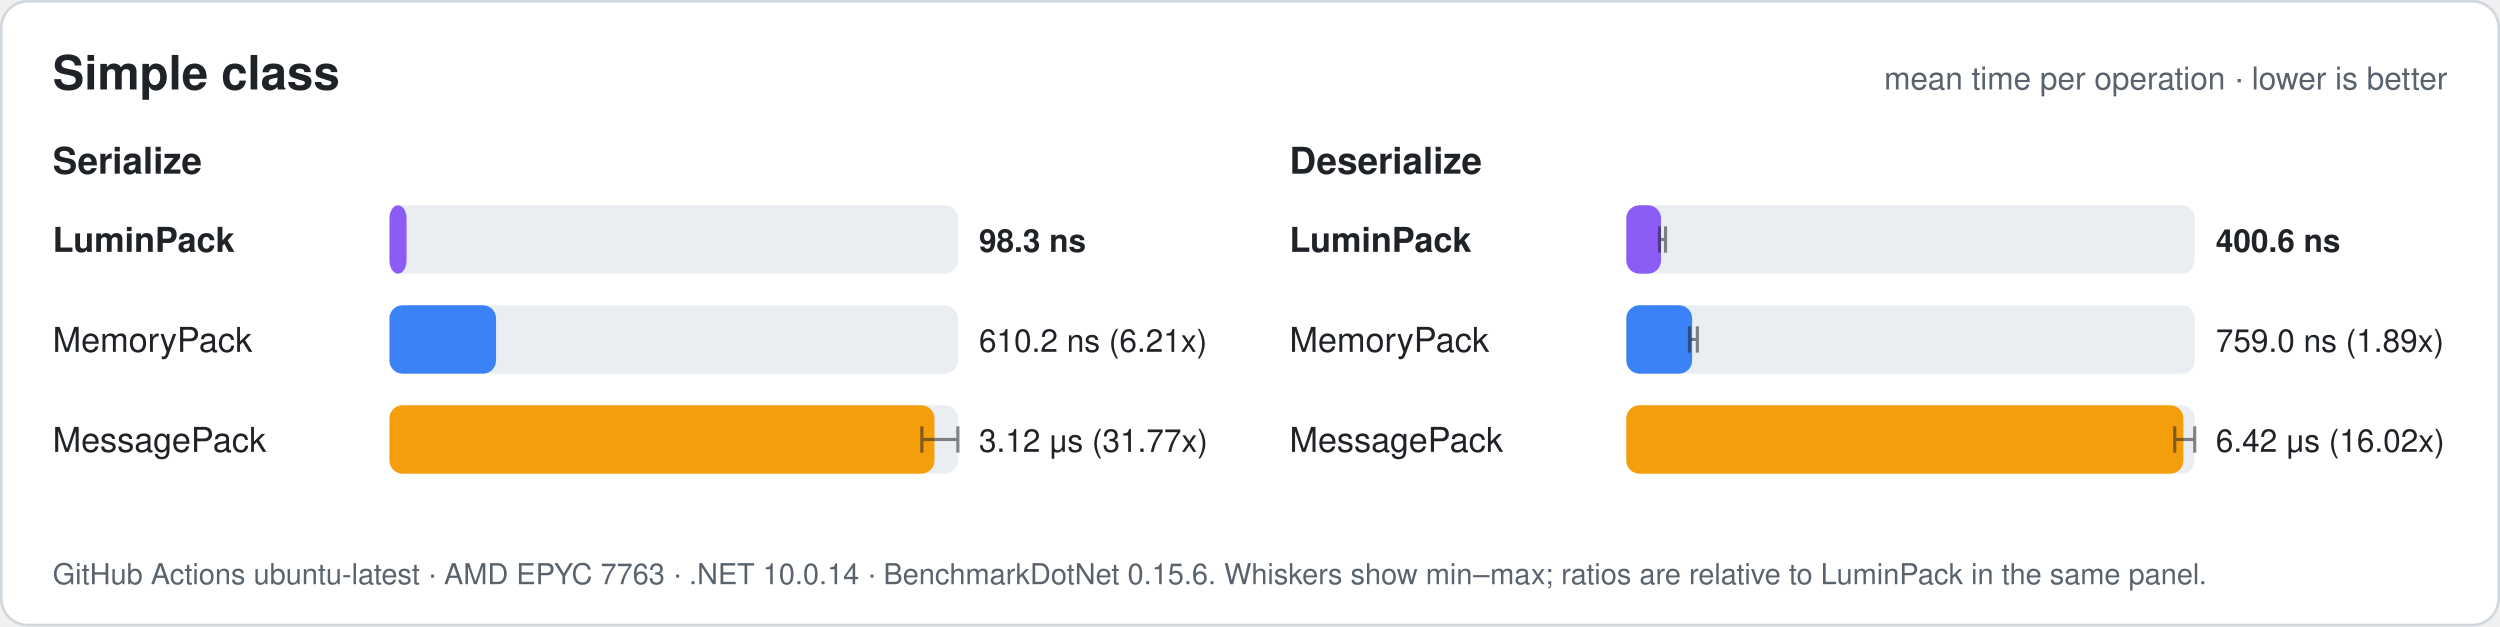
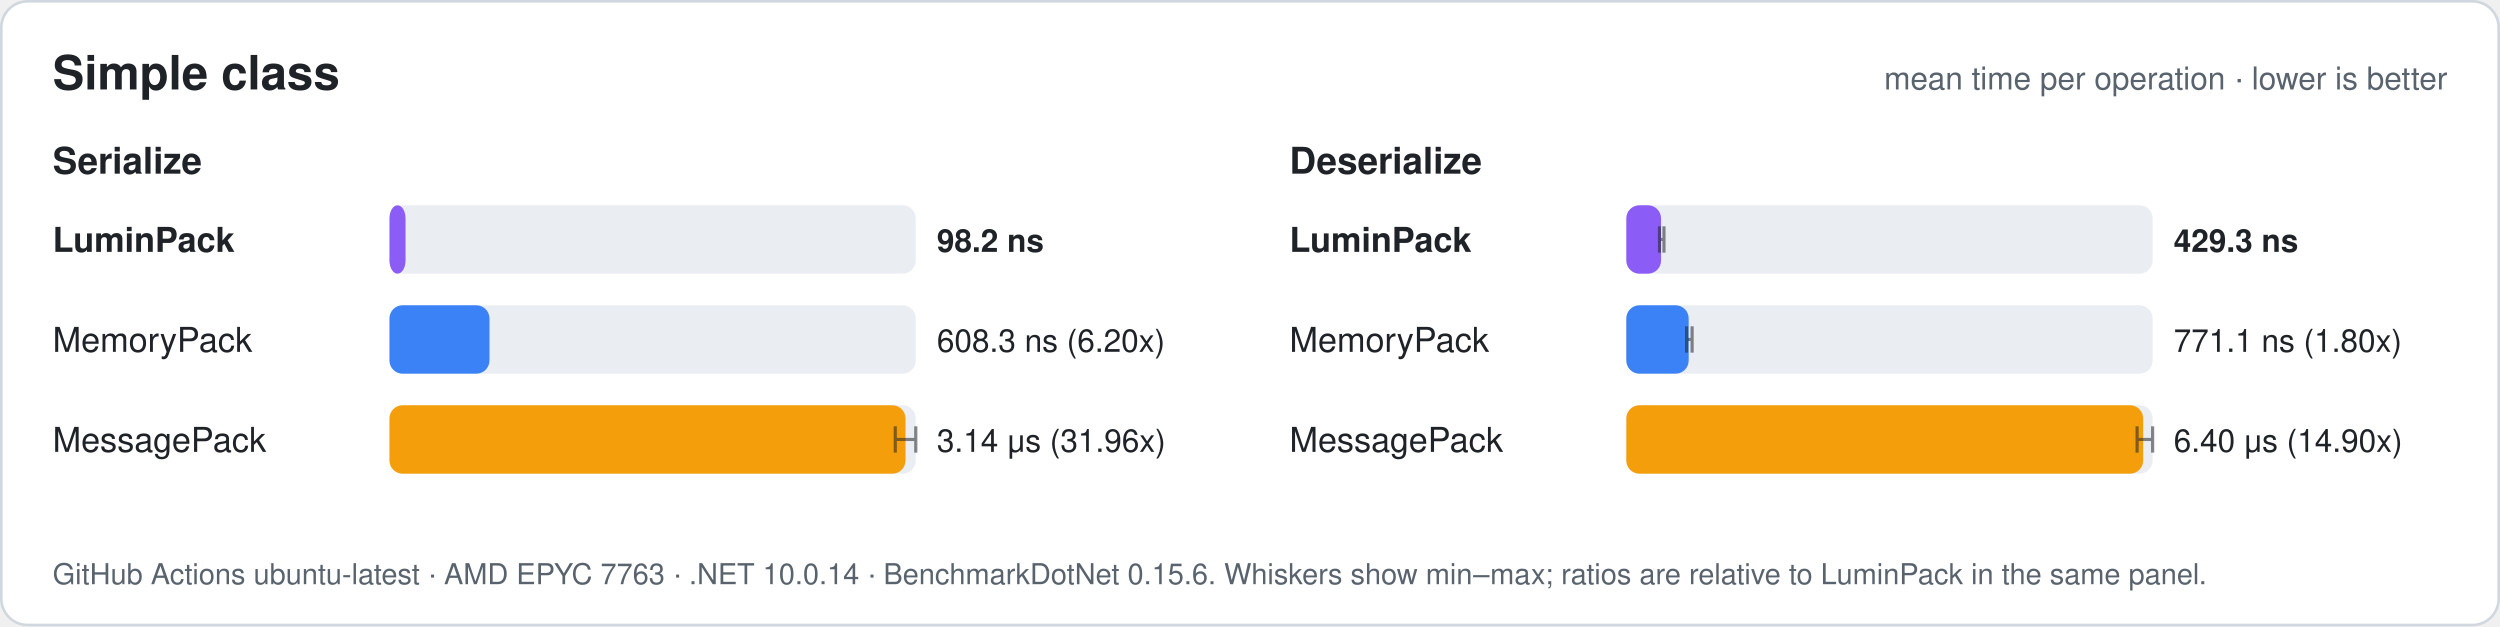
<svg xmlns="http://www.w3.org/2000/svg" width="950" height="238" viewBox="0 0 950 238" font-family="-apple-system,BlinkMacSystemFont,Segoe UI,Helvetica,Arial,sans-serif">
  <rect x="0.5" y="0.5" width="949" height="237" rx="10" fill="#FFFFFF" stroke="#D0D7DE" />
  <text x="20" y="34" font-size="18" font-weight="600" fill="#1F2328">Simple class</text>
  <text x="930" y="34" font-size="12" text-anchor="end" fill="#59636E">mean time per operation · lower is better</text>
  <text x="20" y="66" font-size="14" font-weight="600" fill="#1F2328">Serialize</text>
  <text x="20" y="95.7" font-size="13" font-weight="700" fill="#1F2328">LuminPack</text>
-   <rect x="148" y="78" width="216" height="26" rx="5" fill="#EAEEF2" />
-   <rect x="148" y="78" width="6.5" height="26" rx="5" fill="#8B5CF6" />
-   <text x="372" y="95.7" font-size="12" font-weight="700" fill="#1F2328">98.3 ns</text>
+   <rect x="148" y="78" width="200" height="26" rx="5" fill="#EAEEF2" />
+   <rect x="148" y="78" width="6.1" height="26" rx="5" fill="#8B5CF6" />
+   <text x="356" y="95.7" font-size="12" font-weight="700" fill="#1F2328">98.2 ns</text>
  <text x="20" y="133.7" font-size="13" font-weight="400" fill="#1F2328">MemoryPack</text>
-   <rect x="148" y="116" width="216" height="26" rx="5" fill="#EAEEF2" />
-   <rect x="148" y="116" width="40.5" height="26" rx="5" fill="#3B82F6" />
-   <text x="372" y="133.7" font-size="12" font-weight="400" fill="#1F2328">610.2 ns  (6.21x)</text>
+   <rect x="148" y="116" width="200" height="26" rx="5" fill="#EAEEF2" />
+   <rect x="148" y="116" width="38.0" height="26" rx="5" fill="#3B82F6" />
+   <text x="356" y="133.7" font-size="12" font-weight="400" fill="#1F2328">608.3 ns  (6.20x)</text>
  <text x="20" y="171.7" font-size="13" font-weight="400" fill="#1F2328">MessagePack</text>
-   <rect x="148" y="154" width="216" height="26" rx="5" fill="#EAEEF2" />
-   <rect x="148" y="154" width="207.1" height="26" rx="5" fill="#F59E0B" />
-   <path d="M350.3 167H364.0M350.3 162V172M364.0 162V172" stroke="#1F2328" stroke-opacity="0.55" stroke-width="1.2" fill="none" />
-   <text x="372" y="171.7" font-size="12" font-weight="400" fill="#1F2328">3.12 μs  (31.77x)</text>
+   <rect x="148" y="154" width="200" height="26" rx="5" fill="#EAEEF2" />
+   <rect x="148" y="154" width="196.1" height="26" rx="5" fill="#F59E0B" />
+   <path d="M340.2 167H348.0M340.2 162V172M348.0 162V172" stroke="#1F2328" stroke-opacity="0.55" stroke-width="1.2" fill="none" />
+   <text x="356" y="171.7" font-size="12" font-weight="400" fill="#1F2328">3.14 μs  (31.96x)</text>
  <text x="490" y="66" font-size="14" font-weight="600" fill="#1F2328">Deserialize</text>
  <text x="490" y="95.7" font-size="13" font-weight="700" fill="#1F2328">LuminPack</text>
-   <rect x="618" y="78" width="216" height="26" rx="5" fill="#EAEEF2" />
+   <rect x="618" y="78" width="200" height="26" rx="5" fill="#EAEEF2" />
  <rect x="618" y="78" width="13.2" height="26" rx="5" fill="#8B5CF6" />
-   <path d="M630.6 91H632.9M630.6 86V96M632.9 86V96" stroke="#1F2328" stroke-opacity="0.55" stroke-width="1.2" fill="none" />
-   <text x="842" y="95.7" font-size="12" font-weight="700" fill="#1F2328">400.6 ns</text>
+   <path d="M630.6 91H632.3M630.6 86V96M632.3 86V96" stroke="#1F2328" stroke-opacity="0.55" stroke-width="1.2" fill="none" />
+   <text x="826" y="95.7" font-size="12" font-weight="700" fill="#1F2328">429.3 ns</text>
  <text x="490" y="133.7" font-size="13" font-weight="400" fill="#1F2328">MemoryPack</text>
-   <rect x="618" y="116" width="216" height="26" rx="5" fill="#EAEEF2" />
-   <rect x="618" y="116" width="25.0" height="26" rx="5" fill="#3B82F6" />
-   <path d="M642.0 129H645.0M642.0 124V134M645.0 124V134" stroke="#1F2328" stroke-opacity="0.55" stroke-width="1.2" fill="none" />
-   <text x="842" y="133.7" font-size="12" font-weight="400" fill="#1F2328">759.0 ns  (1.89x)</text>
+   <rect x="618" y="116" width="200" height="26" rx="5" fill="#EAEEF2" />
+   <rect x="618" y="116" width="23.7" height="26" rx="5" fill="#3B82F6" />
+   <path d="M640.9 129H643.0M640.9 124V134M643.0 124V134" stroke="#1F2328" stroke-opacity="0.55" stroke-width="1.2" fill="none" />
+   <text x="826" y="133.7" font-size="12" font-weight="400" fill="#1F2328">771.1 ns  (1.80x)</text>
  <text x="490" y="171.7" font-size="13" font-weight="400" fill="#1F2328">MessagePack</text>
-   <rect x="618" y="154" width="216" height="26" rx="5" fill="#EAEEF2" />
-   <rect x="618" y="154" width="211.7" height="26" rx="5" fill="#F59E0B" />
-   <path d="M826.4 167H834.0M826.4 162V172M834.0 162V172" stroke="#1F2328" stroke-opacity="0.55" stroke-width="1.2" fill="none" />
-   <text x="842" y="171.7" font-size="12" font-weight="400" fill="#1F2328">6.42 μs  (16.02x)</text>
+   <rect x="618" y="154" width="200" height="26" rx="5" fill="#EAEEF2" />
+   <rect x="618" y="154" width="196.4" height="26" rx="5" fill="#F59E0B" />
+   <path d="M812.1 167H818.0M812.1 162V172M818.0 162V172" stroke="#1F2328" stroke-opacity="0.55" stroke-width="1.2" fill="none" />
+   <text x="826" y="171.7" font-size="12" font-weight="400" fill="#1F2328">6.40 μs  (14.90x)</text>
  <text x="20" y="222" font-size="11" fill="#59636E">GitHub Actions ubuntu-latest · AMD EPYC 7763 · .NET 10.0.14 · BenchmarkDotNet 0.15.6. Whiskers show min–max; ratios are relative to LuminPack in the same panel.</text>
</svg>
